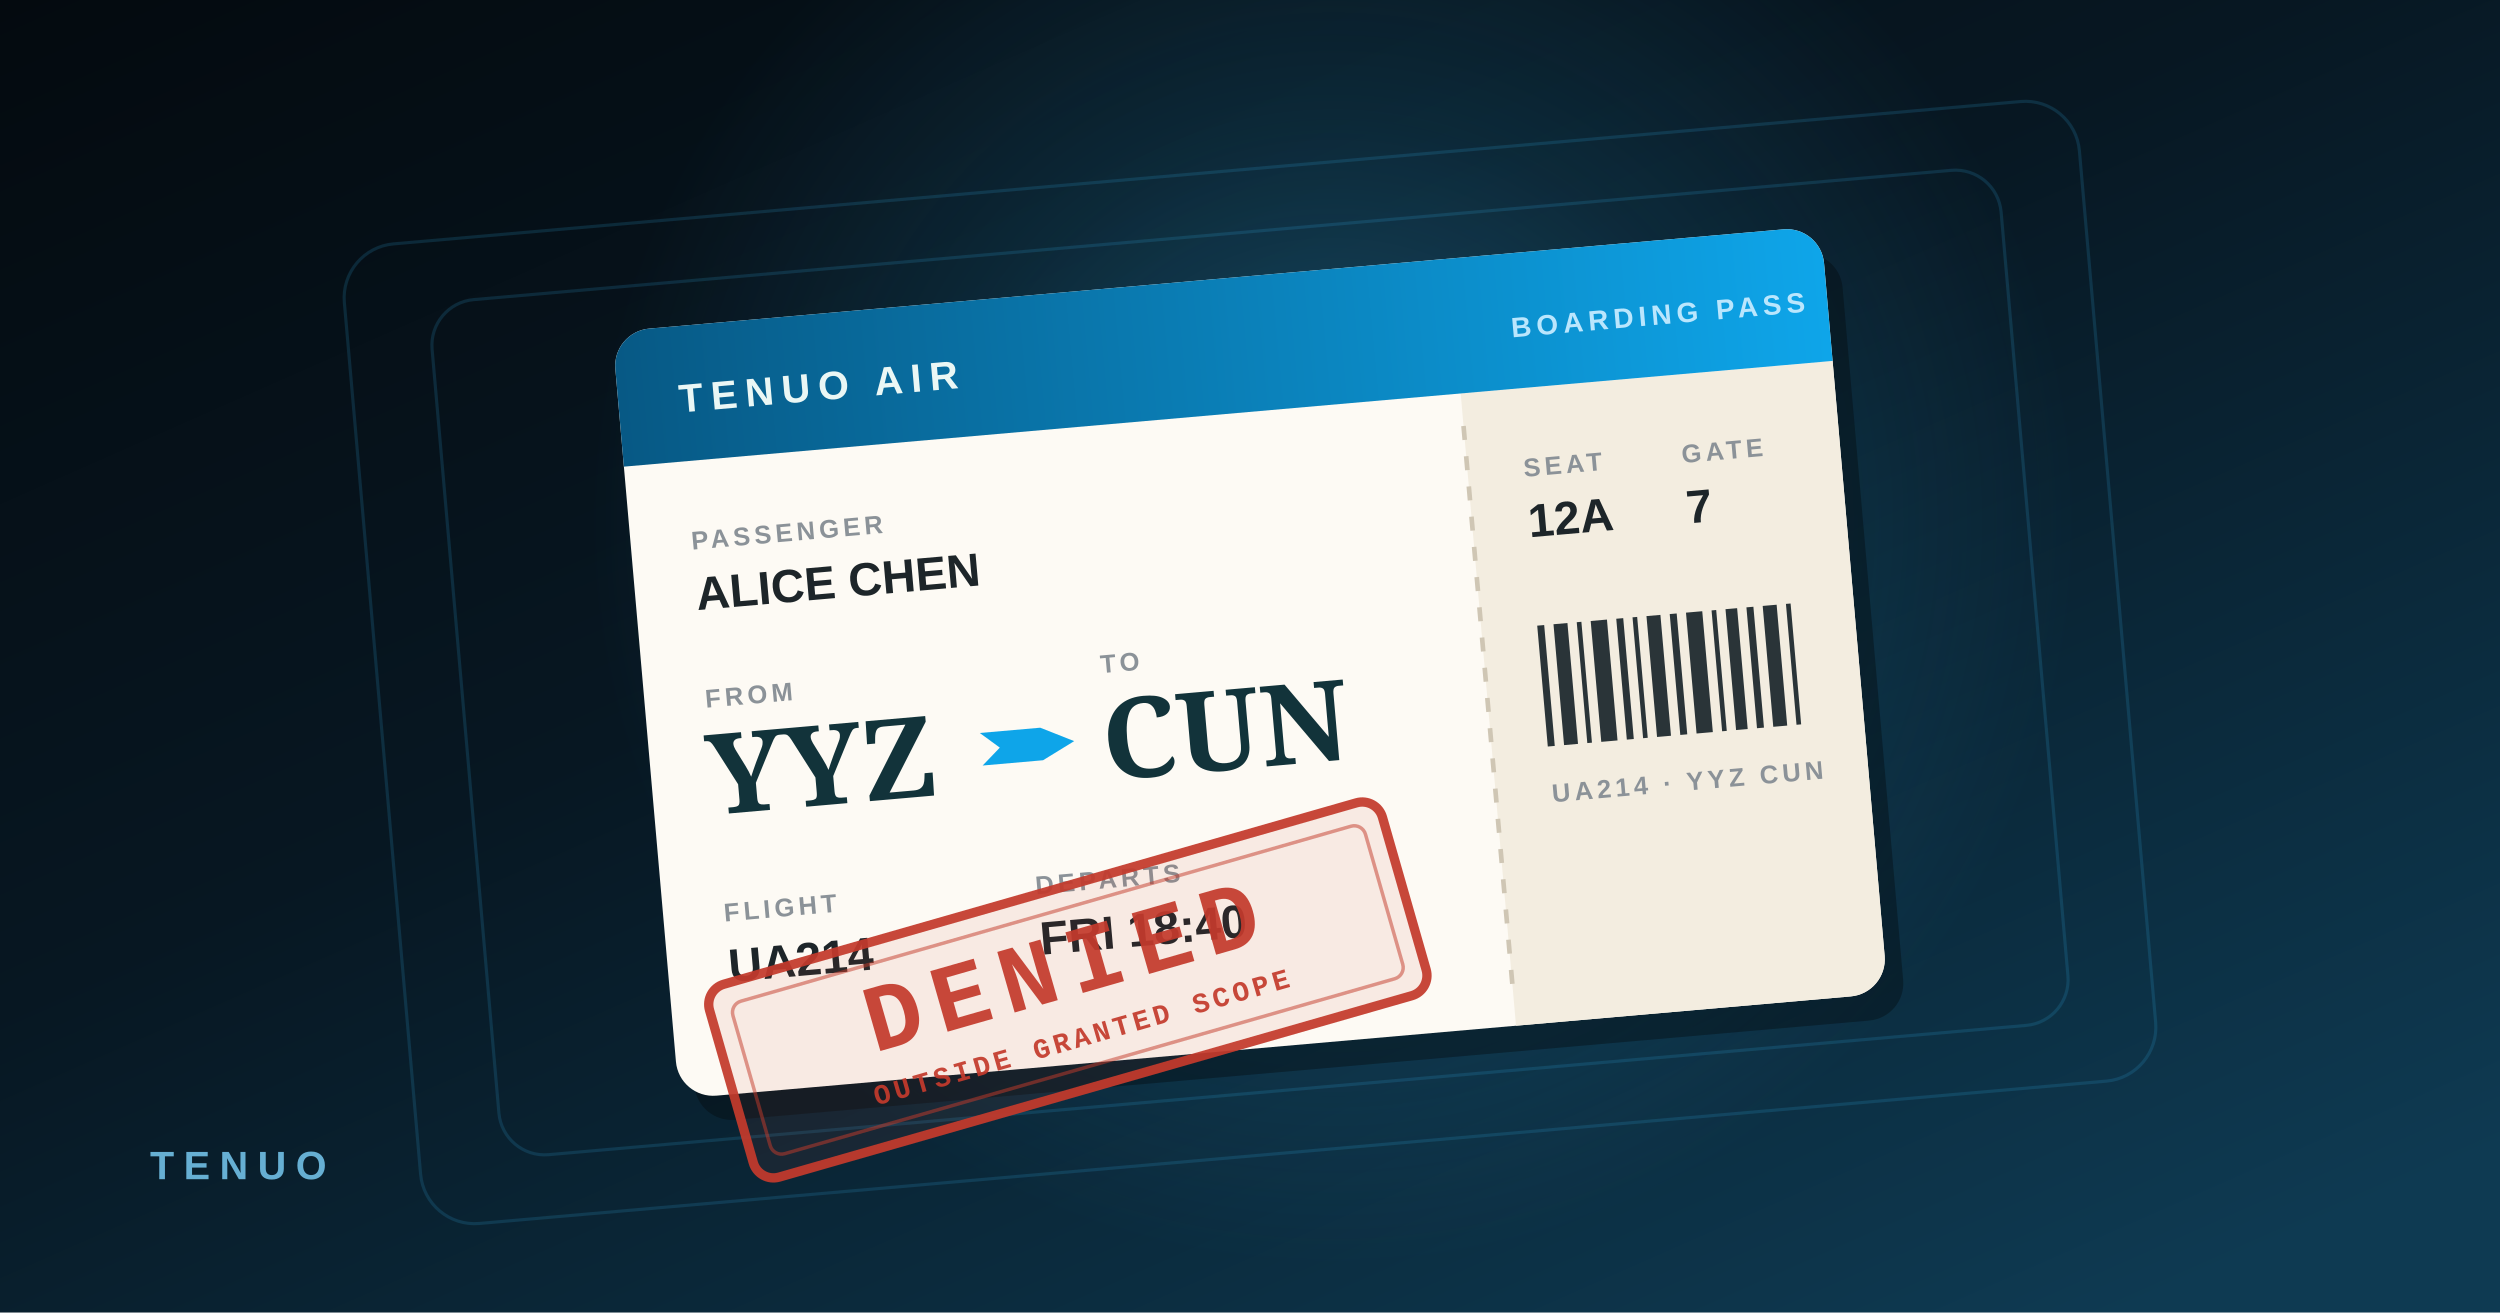
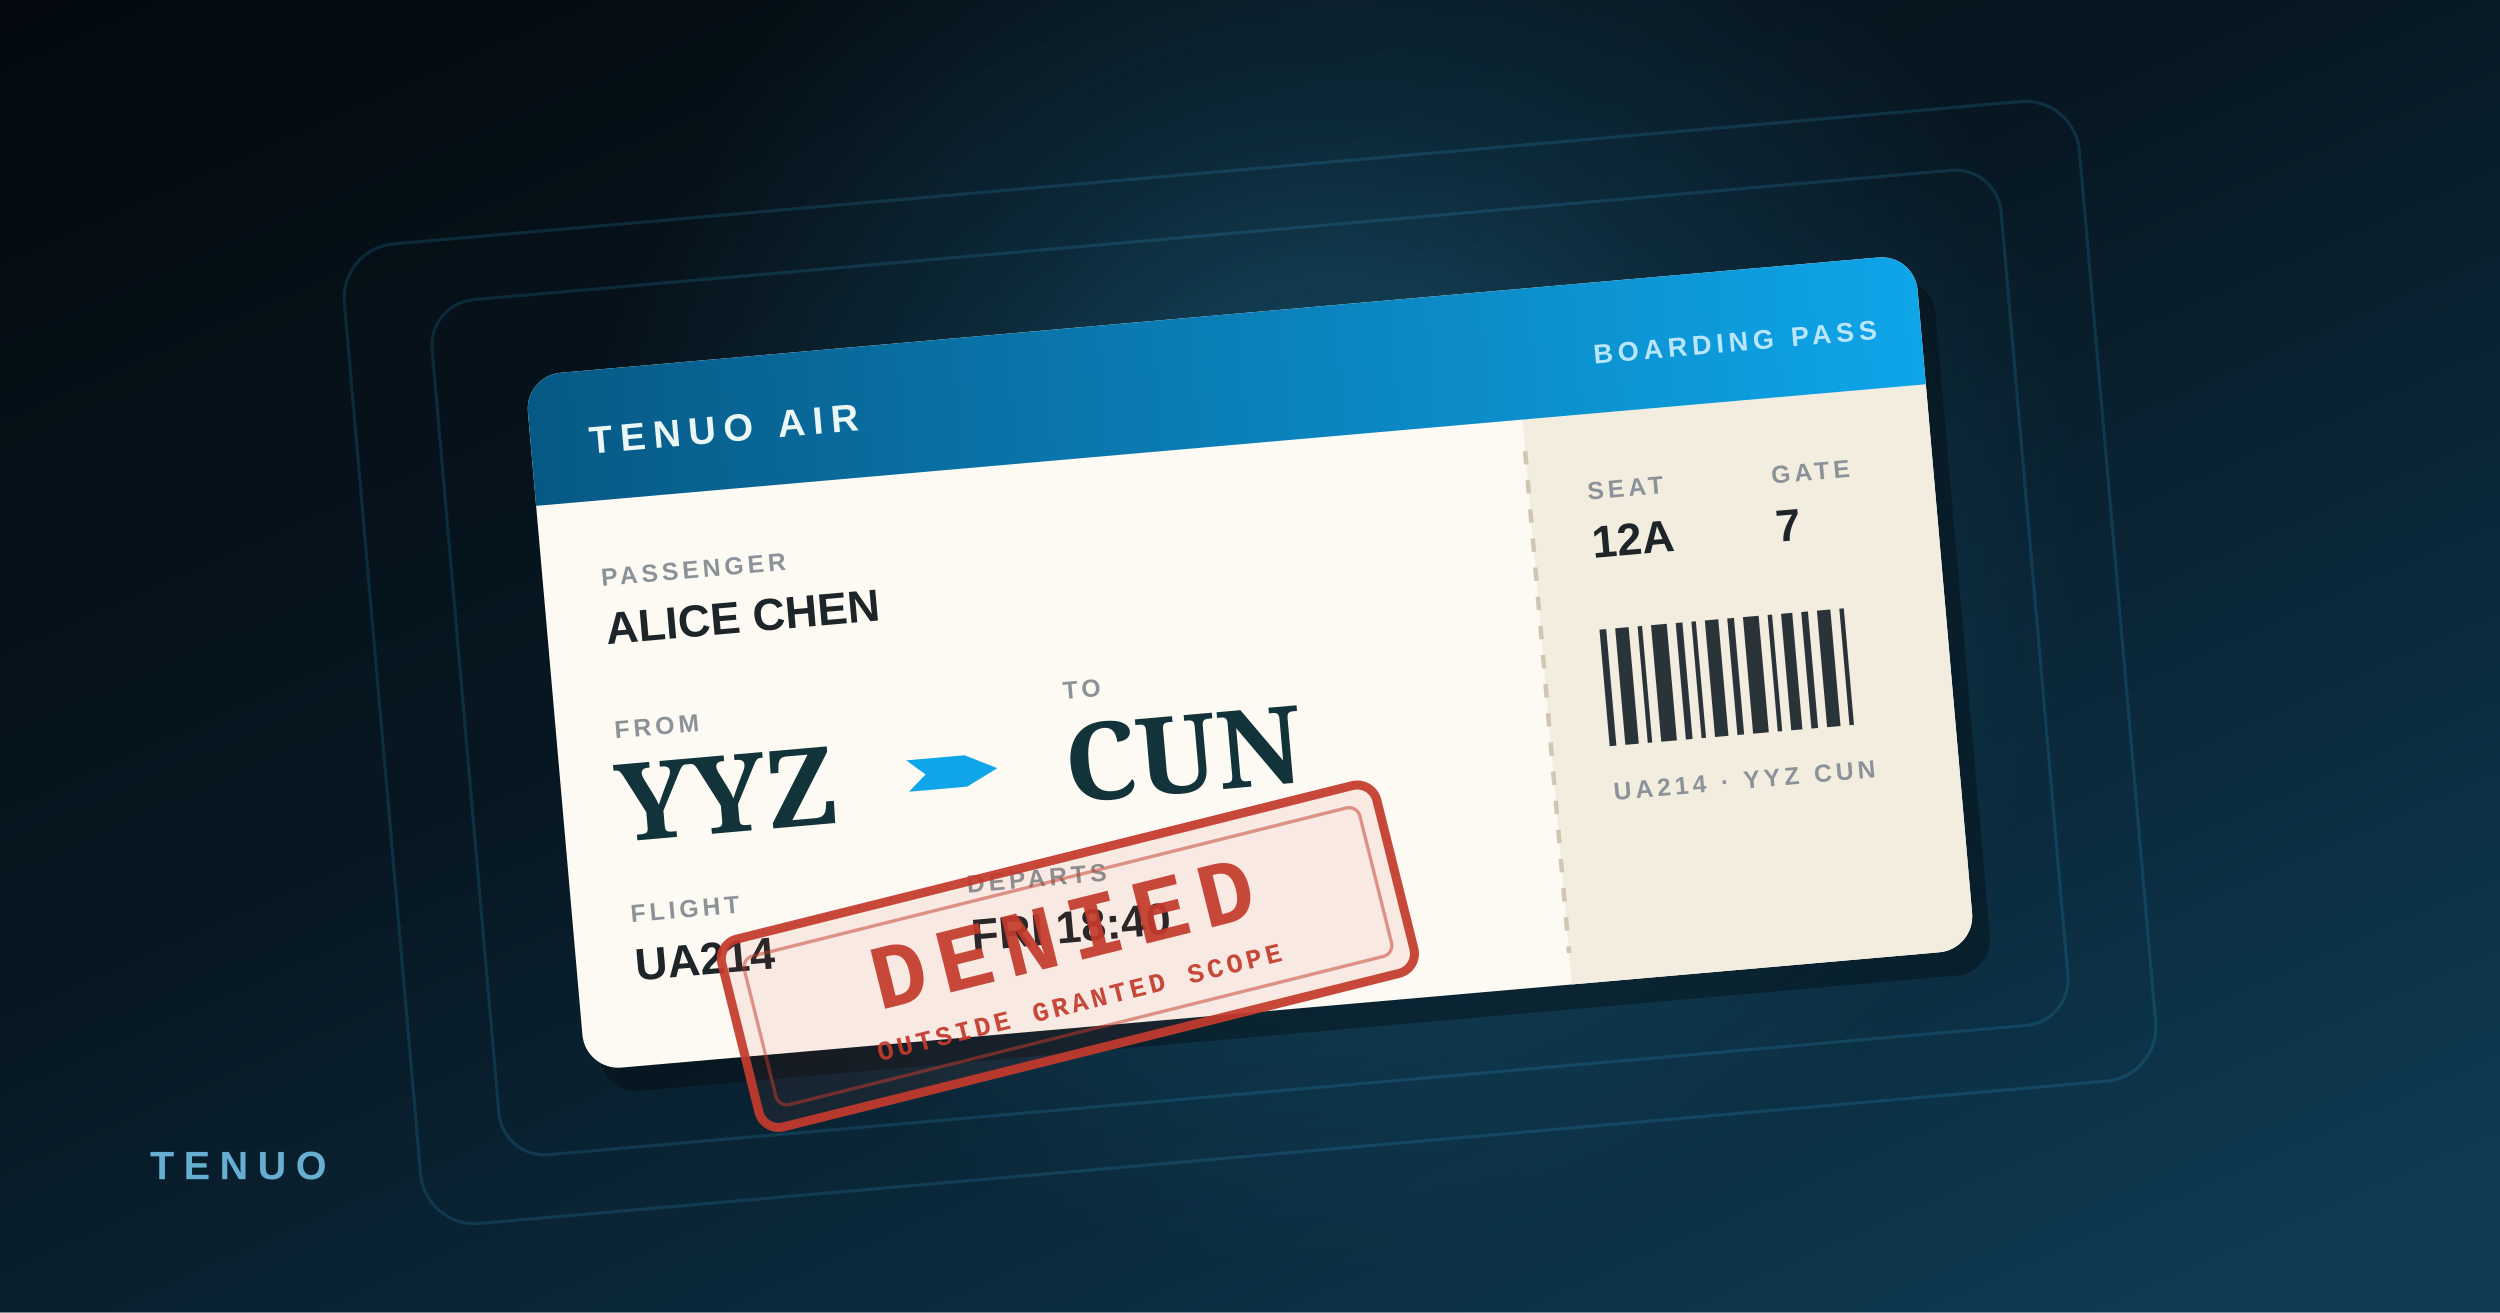
<svg xmlns="http://www.w3.org/2000/svg" width="1200" height="630" viewBox="0 0 1200 630" role="img" aria-label="A boarding pass from Toronto to Cancun for Alice Chen, stamped DENIED, outside granted scope.">
  <defs>
    <linearGradient id="sky" x1="0" y1="0" x2="0.85" y2="1">
      <stop offset="0%" stop-color="#040a0f" />
      <stop offset="45%" stop-color="#071722" />
      <stop offset="100%" stop-color="#0e3a52" />
    </linearGradient>
    <radialGradient id="sun" cx="0.5" cy="0.5" r="0.5">
      <stop offset="0%" stop-color="#38bdf8" stop-opacity="0.34" />
      <stop offset="55%" stop-color="#38bdf8" stop-opacity="0.12" />
      <stop offset="100%" stop-color="#38bdf8" stop-opacity="0" />
    </radialGradient>
    <linearGradient id="bar" x1="0" y1="0" x2="1" y2="0">
      <stop offset="0%" stop-color="#075985" />
      <stop offset="100%" stop-color="#0ea5e9" />
    </linearGradient>
    <style>
      .kick{font-family:'Carlito',Arial,sans-serif;font-size:19px;font-weight:700;letter-spacing:.22em;fill:#7dd3fc}
      .head{font-family:'Bitstream Charter',Georgia,serif;font-size:66px;font-weight:700;fill:#fff;letter-spacing:-.02em}
      .sub{font-family:'Carlito',Arial,sans-serif;font-size:25px;fill:#c8d8e4}
      .url{font-family:'Carlito',Arial,sans-serif;font-size:22px;font-weight:700;fill:#fff}
      .meta{font-family:'Carlito',Arial,sans-serif;font-size:19px;fill:#7dd3fc}
      .pl{font-family:'Carlito',Arial,sans-serif;font-size:11px;font-weight:700;letter-spacing:.16em;fill:#8b9298}
      .pv{font-family:'Carlito',Arial,sans-serif;font-size:20px;font-weight:700;fill:#1d2529}
      .pc{font-family:'Bitstream Charter',Georgia,serif;font-size:48px;font-weight:700;fill:#12333a}
      .pb{font-family:'Carlito',Arial,sans-serif;font-size:17px;font-weight:700;letter-spacing:.20em;fill:#eaf7f5}
      .pb2{font-family:'Carlito',Arial,sans-serif;font-size:12px;font-weight:700;letter-spacing:.18em;fill:#bae6fd}
      .st{font-family:'Liberation Mono',monospace;font-size:41px;font-weight:700;letter-spacing:.13em;fill:#c33a2c}
      .st2{font-family:'Liberation Mono',monospace;font-size:12px;font-weight:700;letter-spacing:.14em;fill:#c33a2c}
    </style>
  </defs>
  <rect width="1200" height="630" fill="url(#sky)" />
  <circle cx="640" cy="250" r="360" fill="url(#sun)" />
  <g fill="none" stroke="#38bdf8" stroke-opacity="0.15" stroke-width="1.5">
    <rect x="222" y="112" width="756" height="412" rx="22" transform="rotate(-5 600 318)" />
    <rect x="182" y="82" width="836" height="472" rx="26" transform="rotate(-5 600 318)" />
  </g>
-   <g transform="translate(600,318) rotate(-5) scale(1.12) translate(-260,-165)">
-     <rect x="7" y="11" width="520" height="330" rx="16" fill="#02070b" opacity="0.38" />
-     <rect x="0" y="0" width="520" height="330" rx="16" fill="#fdfaf4" />
-     <path d="M360 58 H520 V314 a16 16 0 0 1 -16 16 H360 Z" fill="#f3ede0" />
-     <path d="M0 16 a16 16 0 0 1 16 -16 H504 a16 16 0 0 1 16 16 V58 H0 Z" fill="url(#bar)" />
+   <g transform="translate(600,318) rotate(-5) scale(1.08) translate(-310,-155)">
+     <rect x="7" y="11" width="620" height="310" rx="16" fill="#02070b" opacity="0.38" />
+     <rect x="0" y="0" width="620" height="310" rx="16" fill="#fdfaf4" />
+     <path d="M440 58 H620 V294 a16 16 0 0 1 -16 16 H440 Z" fill="#f3ede0" />
+     <path d="M0 16 a16 16 0 0 1 16 -16 H604 a16 16 0 0 1 16 16 V58 H0 Z" fill="url(#bar)" />
    <text class="pb" x="26" y="37">TENUO AIR</text>
-     <text class="pb2" x="384" y="36">BOARDING PASS</text>
+     <text class="pb2" x="474" y="36">BOARDING PASS</text>
    <text class="pl" x="26" y="96">PASSENGER</text>
    <text class="pv" x="26" y="122">ALICE CHEN</text>
    <text class="pl" x="26" y="164">FROM</text>
    <text class="pc" x="24" y="210">YYZ</text>
-     <text class="pl" x="196" y="164">TO</text>
-     <text class="pc" x="194" y="210">CUN</text>
-     <g transform="translate(142,192)" fill="#0ea5e9">
+     <text class="pl" x="226" y="164">TO</text>
+     <text class="pc" x="224" y="210">CUN</text>
+     <g transform="translate(154,192)" fill="#0ea5e9">
      <path d="M0 -7 L26 -7 L40 0 L26 7 L0 7 L8 0 Z" />
    </g>
-     <text class="pl" x="26" y="256">FLIGHT</text>
-     <text class="pv" x="26" y="282">UA214</text>
-     <text class="pl" x="160" y="256">DEPARTS</text>
-     <text class="pv" x="160" y="282">FRI 18:40</text>
-     <line x1="360" y1="72" x2="360" y2="316" stroke="#cfc6b4" stroke-width="2" stroke-dasharray="6 7" />
-     <text class="pl" x="384" y="96">SEAT</text>
-     <text class="pv" x="384" y="122">12A</text>
-     <text class="pl" x="452" y="96">GATE</text>
-     <text class="pv" x="452" y="122">7</text>
+     <text class="pl" x="26" y="246">FLIGHT</text>
+     <text class="pv" x="26" y="272">UA214</text>
+     <text class="pl" x="176" y="246">DEPARTS</text>
+     <text class="pv" x="176" y="272">FRI 18:40</text>
+     <line x1="440" y1="72" x2="440" y2="296" stroke="#cfc6b4" stroke-width="2" stroke-dasharray="6 7" />
+     <text class="pl" x="466" y="96">SEAT</text>
+     <text class="pv" x="466" y="122">12A</text>
+     <text class="pl" x="548" y="96">GATE</text>
+     <text class="pv" x="548" y="122">7</text>
    <g fill="#2a3438">
-       <rect x="384" y="160" width="3" height="52" />
-       <rect x="391" y="160" width="6" height="52" />
-       <rect x="401" y="160" width="2" height="52" />
-       <rect x="407" y="160" width="7" height="52" />
-       <rect x="418" y="160" width="3" height="52" />
-       <rect x="425" y="160" width="2" height="52" />
-       <rect x="431" y="160" width="6" height="52" />
-       <rect x="441" y="160" width="3" height="52" />
-       <rect x="448" y="160" width="7" height="52" />
-       <rect x="459" y="160" width="2" height="52" />
-       <rect x="465" y="160" width="5" height="52" />
-       <rect x="474" y="160" width="3" height="52" />
-       <rect x="481" y="160" width="6" height="52" />
-       <rect x="491" y="160" width="2" height="52" />
+       <rect x="466" y="154" width="3" height="52" />
+       <rect x="473" y="154" width="6" height="52" />
+       <rect x="483" y="154" width="2" height="52" />
+       <rect x="489" y="154" width="7" height="52" />
+       <rect x="500" y="154" width="3" height="52" />
+       <rect x="507" y="154" width="2" height="52" />
+       <rect x="513" y="154" width="6" height="52" />
+       <rect x="523" y="154" width="3" height="52" />
+       <rect x="530" y="154" width="7" height="52" />
+       <rect x="541" y="154" width="2" height="52" />
+       <rect x="547" y="154" width="5" height="52" />
+       <rect x="556" y="154" width="3" height="52" />
+       <rect x="563" y="154" width="6" height="52" />
+       <rect x="573" y="154" width="2" height="52" />
    </g>
-     <text class="pl" x="384" y="236">UA214 · YYZ CUN</text>
-     <g transform="translate(170,298) rotate(-11)" opacity="0.93">
+     <text class="pl" x="466" y="230">UA214 · YYZ CUN</text>
+     <g transform="translate(218,278) rotate(-9)" opacity="0.93">
      <rect x="-150" y="-43" width="300" height="86" rx="9" fill="#c33a2c" fill-opacity="0.09" stroke="#c33a2c" stroke-width="4" />
      <rect x="-141" y="-34" width="282" height="68" rx="5" fill="none" stroke="#c33a2c" stroke-width="1.5" stroke-opacity="0.55" />
      <text class="st" x="0" y="3" text-anchor="middle">DENIED</text>
      <text class="st2" x="0" y="25" text-anchor="middle">OUTSIDE GRANTED SCOPE</text>
    </g>
  </g>
  <text x="72" y="566" font-family="Carlito,Arial,sans-serif" font-size="19" font-weight="700" letter-spacing=".24em" fill="#7dd3fc" fill-opacity="0.8">TENUO</text>
</svg>
